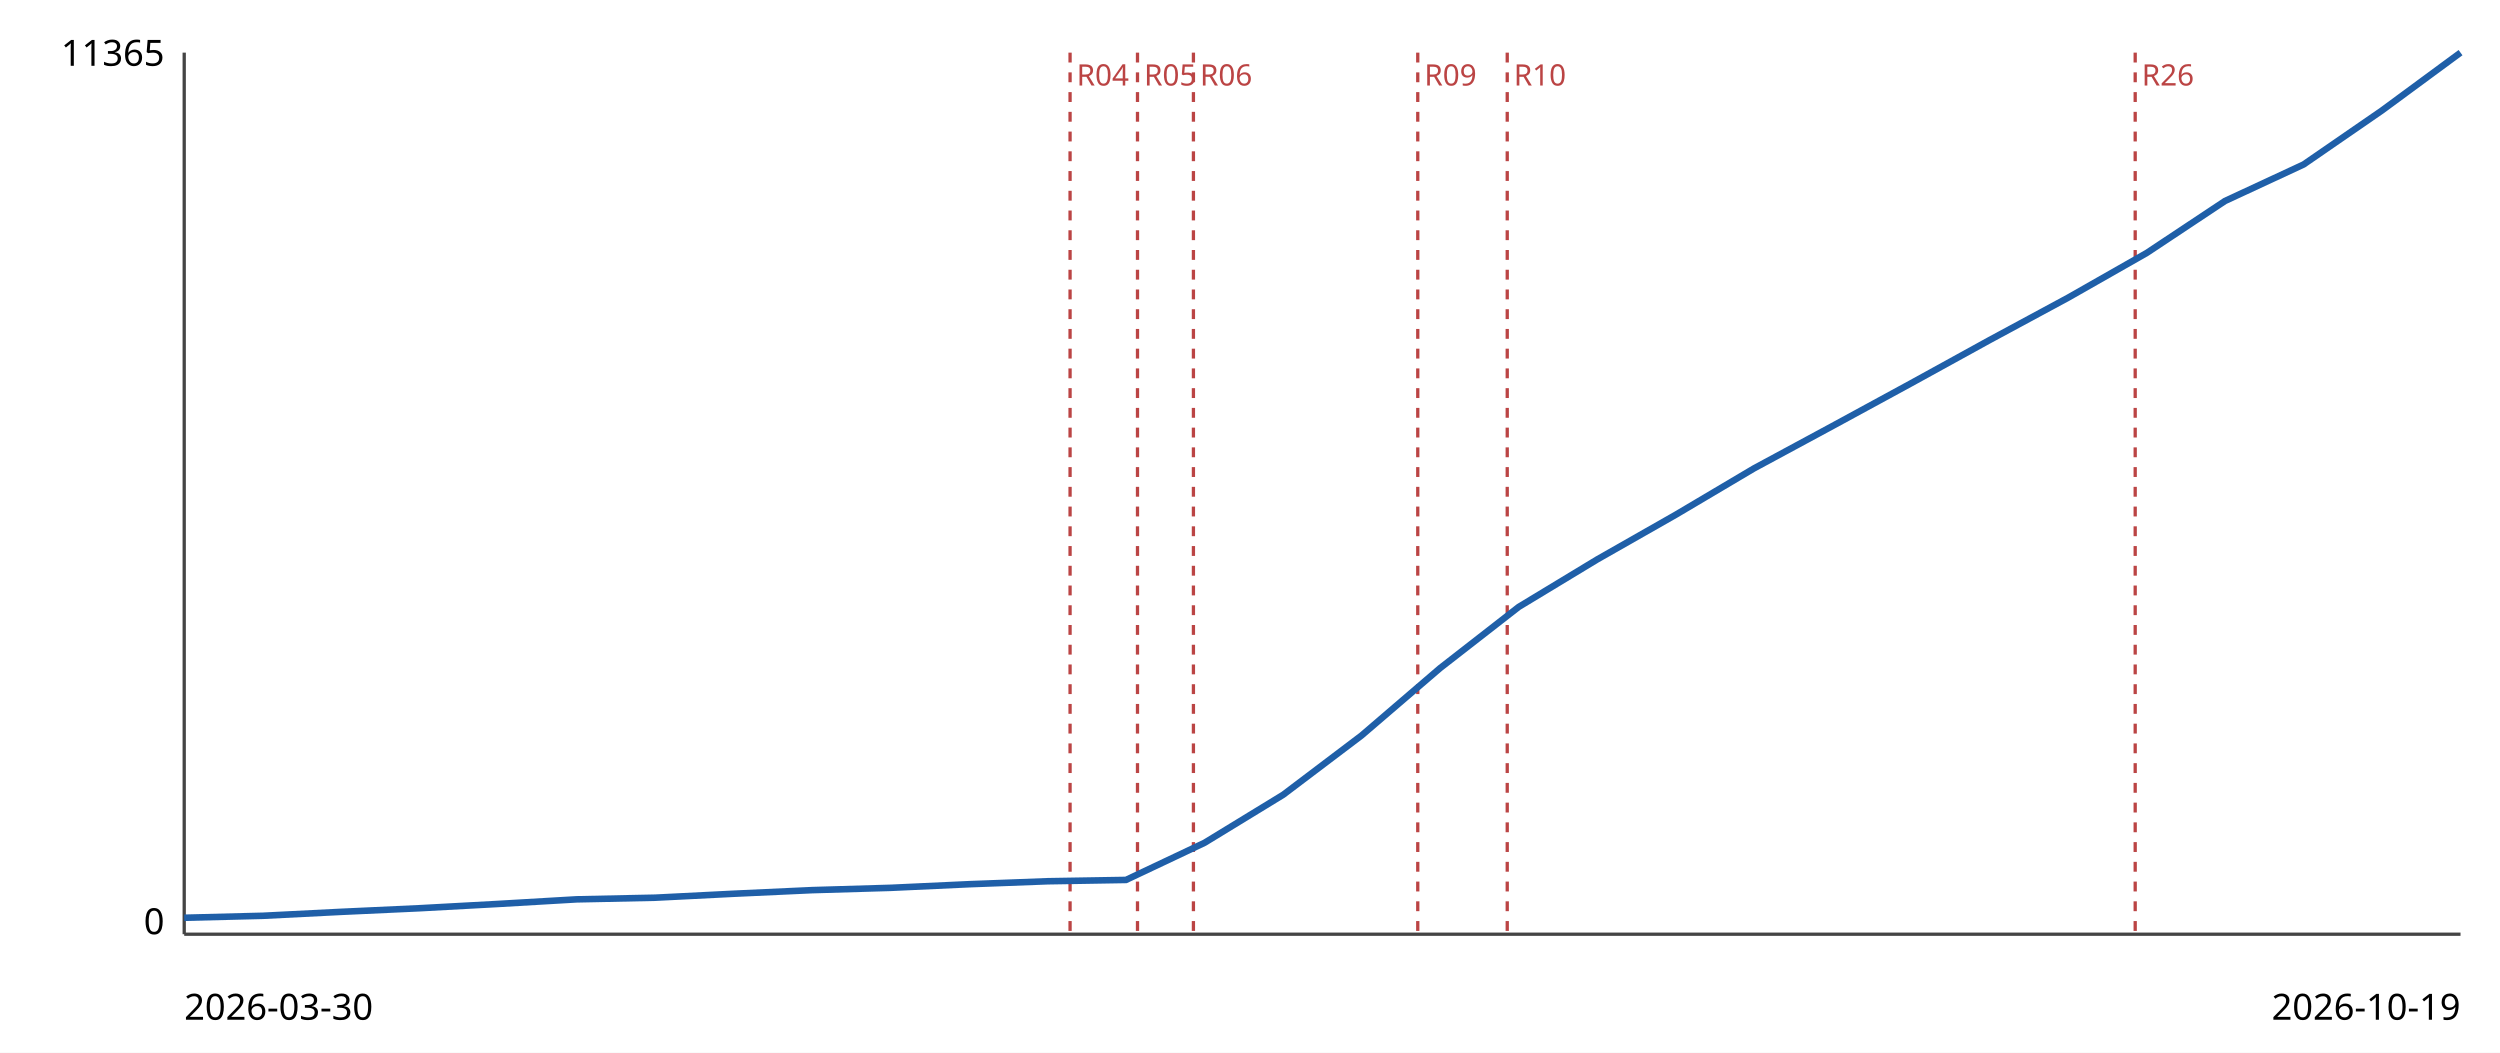
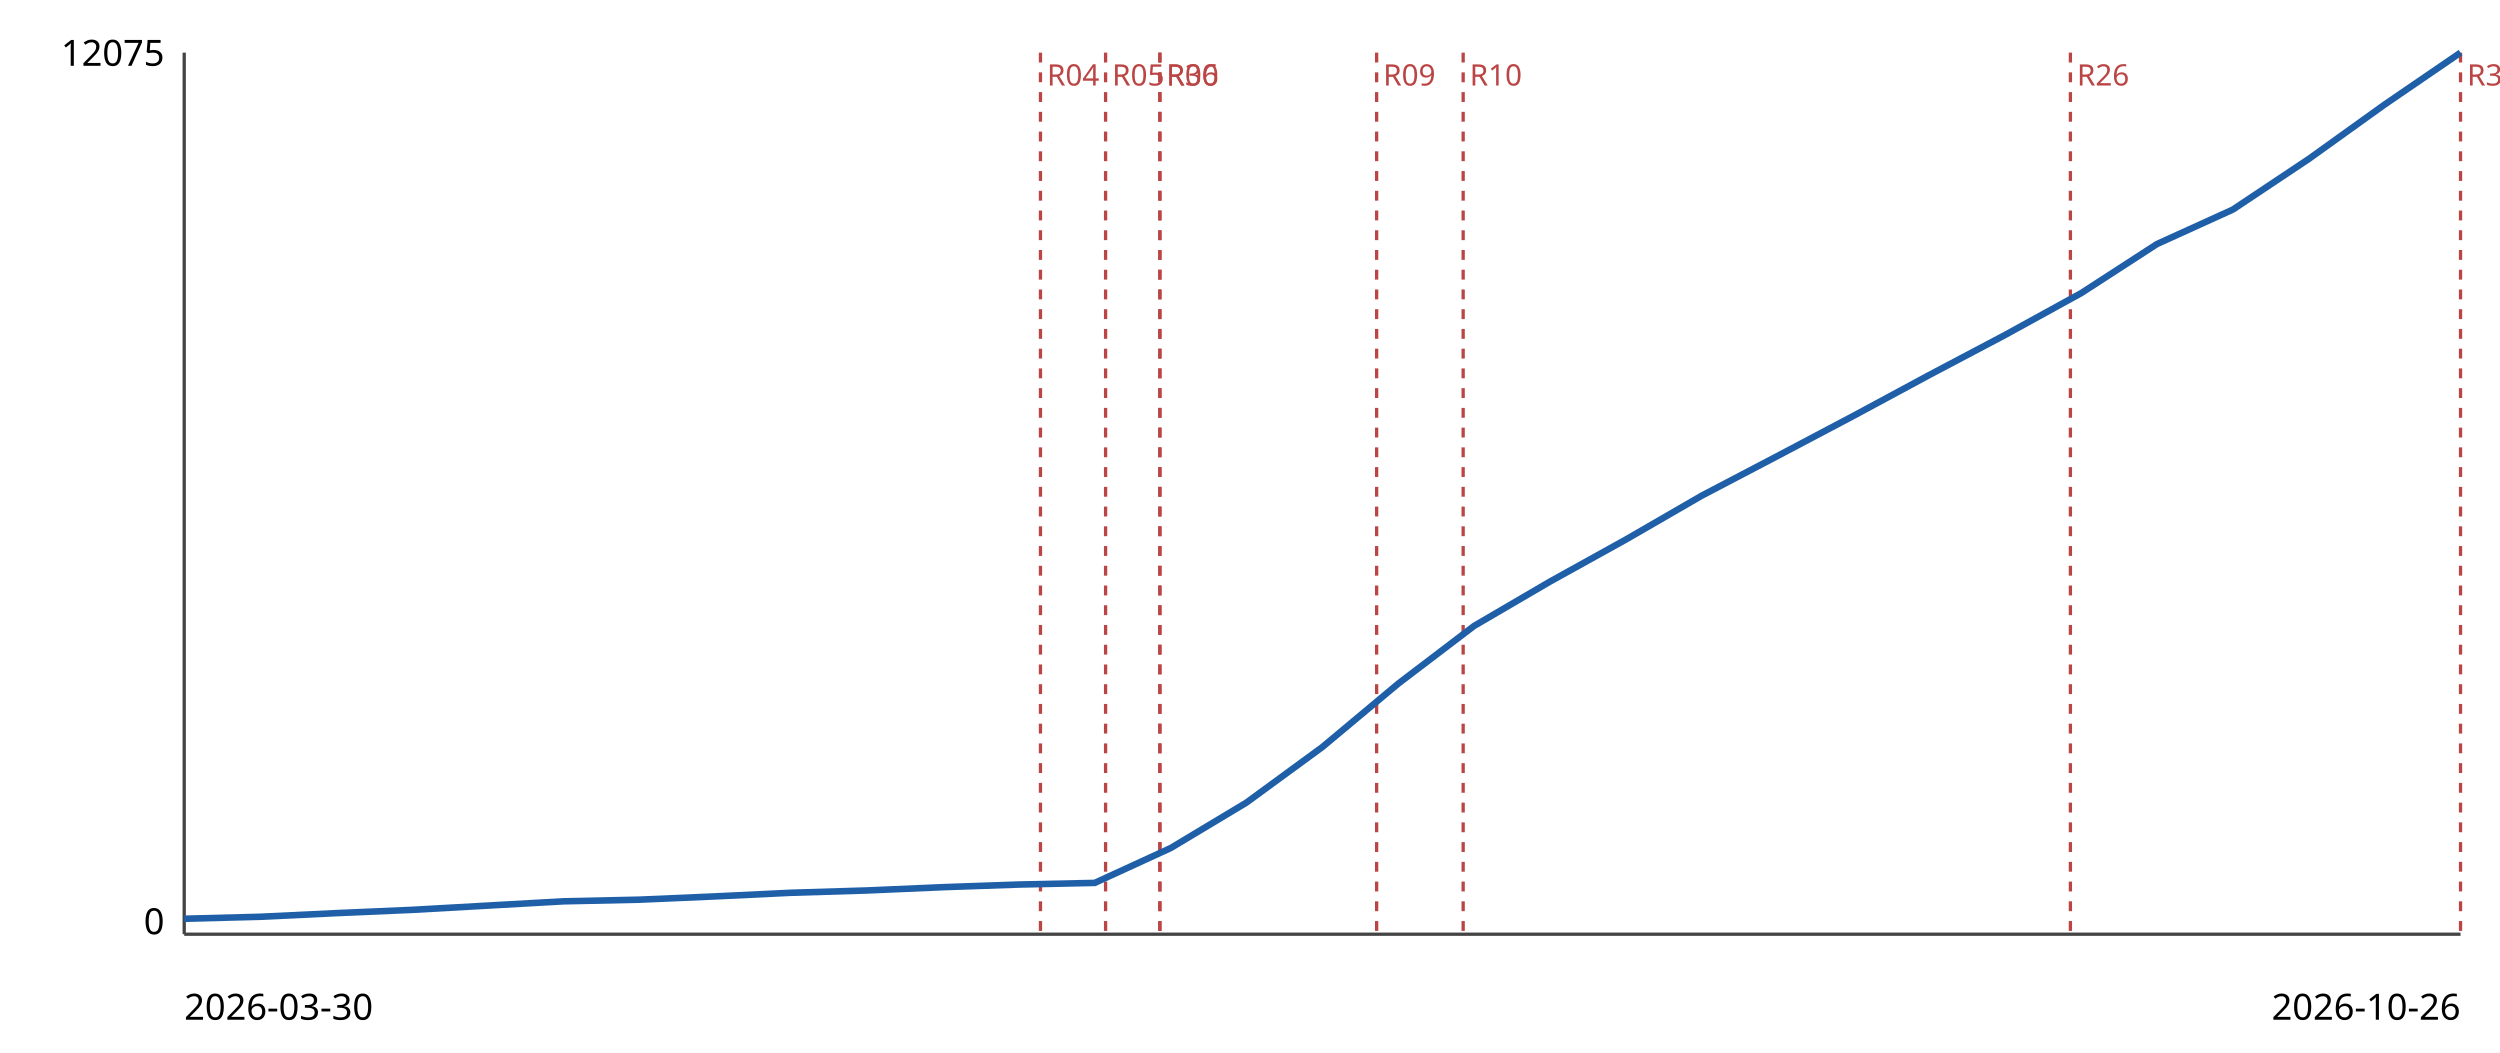
<svg xmlns="http://www.w3.org/2000/svg" viewBox="0 0 760 320" font-family="sans-serif" font-size="11">
  <rect width="760" height="320" fill="#ffffff" />
  <line x1="56" y1="284" x2="748" y2="284" stroke="#444" />
  <line x1="56" y1="16" x2="56" y2="284" stroke="#444" />
-   <text x="50" y="20" text-anchor="end">11365</text>
+   <text x="50" y="20" text-anchor="end">12075</text>
  <text x="50" y="284" text-anchor="end">0</text>
  <text x="56" y="310">2026-03-30</text>
-   <text x="748" y="310" text-anchor="end">2026-10-19</text>
-   <line x1="325.3" y1="16" x2="325.3" y2="284" stroke="#b44" stroke-dasharray="3 3" />
-   <text x="327.3" y="26" fill="#b44" font-size="9">R04</text>
-   <line x1="345.8" y1="16" x2="345.8" y2="284" stroke="#b44" stroke-dasharray="3 3" />
-   <text x="347.8" y="26" fill="#b44" font-size="9">R05</text>
-   <line x1="362.8" y1="16" x2="362.8" y2="284" stroke="#b44" stroke-dasharray="3 3" />
-   <text x="364.8" y="26" fill="#b44" font-size="9">R06</text>
-   <line x1="431.0" y1="16" x2="431.0" y2="284" stroke="#b44" stroke-dasharray="3 3" />
-   <text x="433.0" y="26" fill="#b44" font-size="9">R09</text>
-   <line x1="458.2" y1="16" x2="458.2" y2="284" stroke="#b44" stroke-dasharray="3 3" />
-   <text x="460.2" y="26" fill="#b44" font-size="9">R10</text>
-   <line x1="649.1" y1="16" x2="649.1" y2="284" stroke="#b44" stroke-dasharray="3 3" />
-   <text x="651.1" y="26" fill="#b44" font-size="9">R26</text>
-   <polyline fill="none" stroke="#1f5fa8" stroke-width="2" points="56.0,279.0 79.9,278.4 103.7,277.2 127.6,276.1 151.4,274.8 175.3,273.4 199.2,272.9 223.0,271.7 246.9,270.6 270.8,269.9 294.6,268.8 318.5,267.9 342.3,267.5 366.2,256.2 390.1,241.6 413.9,223.6 437.8,203.1 461.7,184.5 485.5,170.1 509.4,156.5 533.2,142.4 557.1,129.5 581.0,116.5 604.8,103.4 628.7,90.5 652.6,76.9 676.4,61.1 700.3,50.0 724.1,33.6 748.0,16.0" />
+   <text x="748" y="310" text-anchor="end">2026-10-26</text>
+   <line x1="316.3" y1="16" x2="316.3" y2="284" stroke="#b44" stroke-dasharray="3 3" />
+   <text x="318.3" y="26" fill="#b44" font-size="9">R04</text>
+   <line x1="336.1" y1="16" x2="336.1" y2="284" stroke="#b44" stroke-dasharray="3 3" />
+   <text x="338.1" y="26" fill="#b44" font-size="9">R05</text>
+   <line x1="352.6" y1="16" x2="352.6" y2="284" stroke="#b44" stroke-dasharray="3 3" />
+   <text x="354.6" y="26" fill="#b44" font-size="9">R06</text>
+   <line x1="352.6" y1="16" x2="352.6" y2="284" stroke="#b44" stroke-dasharray="3 3" />
+   <text x="354.6" y="26" fill="#b44" font-size="9">R30</text>
+   <line x1="418.5" y1="16" x2="418.5" y2="284" stroke="#b44" stroke-dasharray="3 3" />
+   <text x="420.5" y="26" fill="#b44" font-size="9">R09</text>
+   <line x1="444.8" y1="16" x2="444.8" y2="284" stroke="#b44" stroke-dasharray="3 3" />
+   <text x="446.8" y="26" fill="#b44" font-size="9">R10</text>
+   <line x1="629.4" y1="16" x2="629.4" y2="284" stroke="#b44" stroke-dasharray="3 3" />
+   <text x="631.4" y="26" fill="#b44" font-size="9">R26</text>
+   <line x1="748.0" y1="16" x2="748.0" y2="284" stroke="#b44" stroke-dasharray="3 3" />
+   <text x="750.0" y="26" fill="#b44" font-size="9">R32</text>
+   <polyline fill="none" stroke="#1f5fa8" stroke-width="2" points="56.0,279.3 79.1,278.7 102.1,277.6 125.2,276.6 148.3,275.3 171.3,274.0 194.4,273.5 217.5,272.5 240.5,271.4 263.6,270.7 286.7,269.7 309.7,268.9 332.8,268.4 355.9,257.8 378.9,244.0 402.0,227.1 425.1,207.8 448.1,190.3 471.2,176.8 494.3,164.0 517.3,150.7 540.4,138.6 563.5,126.4 586.5,114.0 609.6,101.8 632.7,89.1 655.7,74.2 678.8,63.7 701.9,48.3 724.9,31.8 748.0,16.0" />
</svg>
